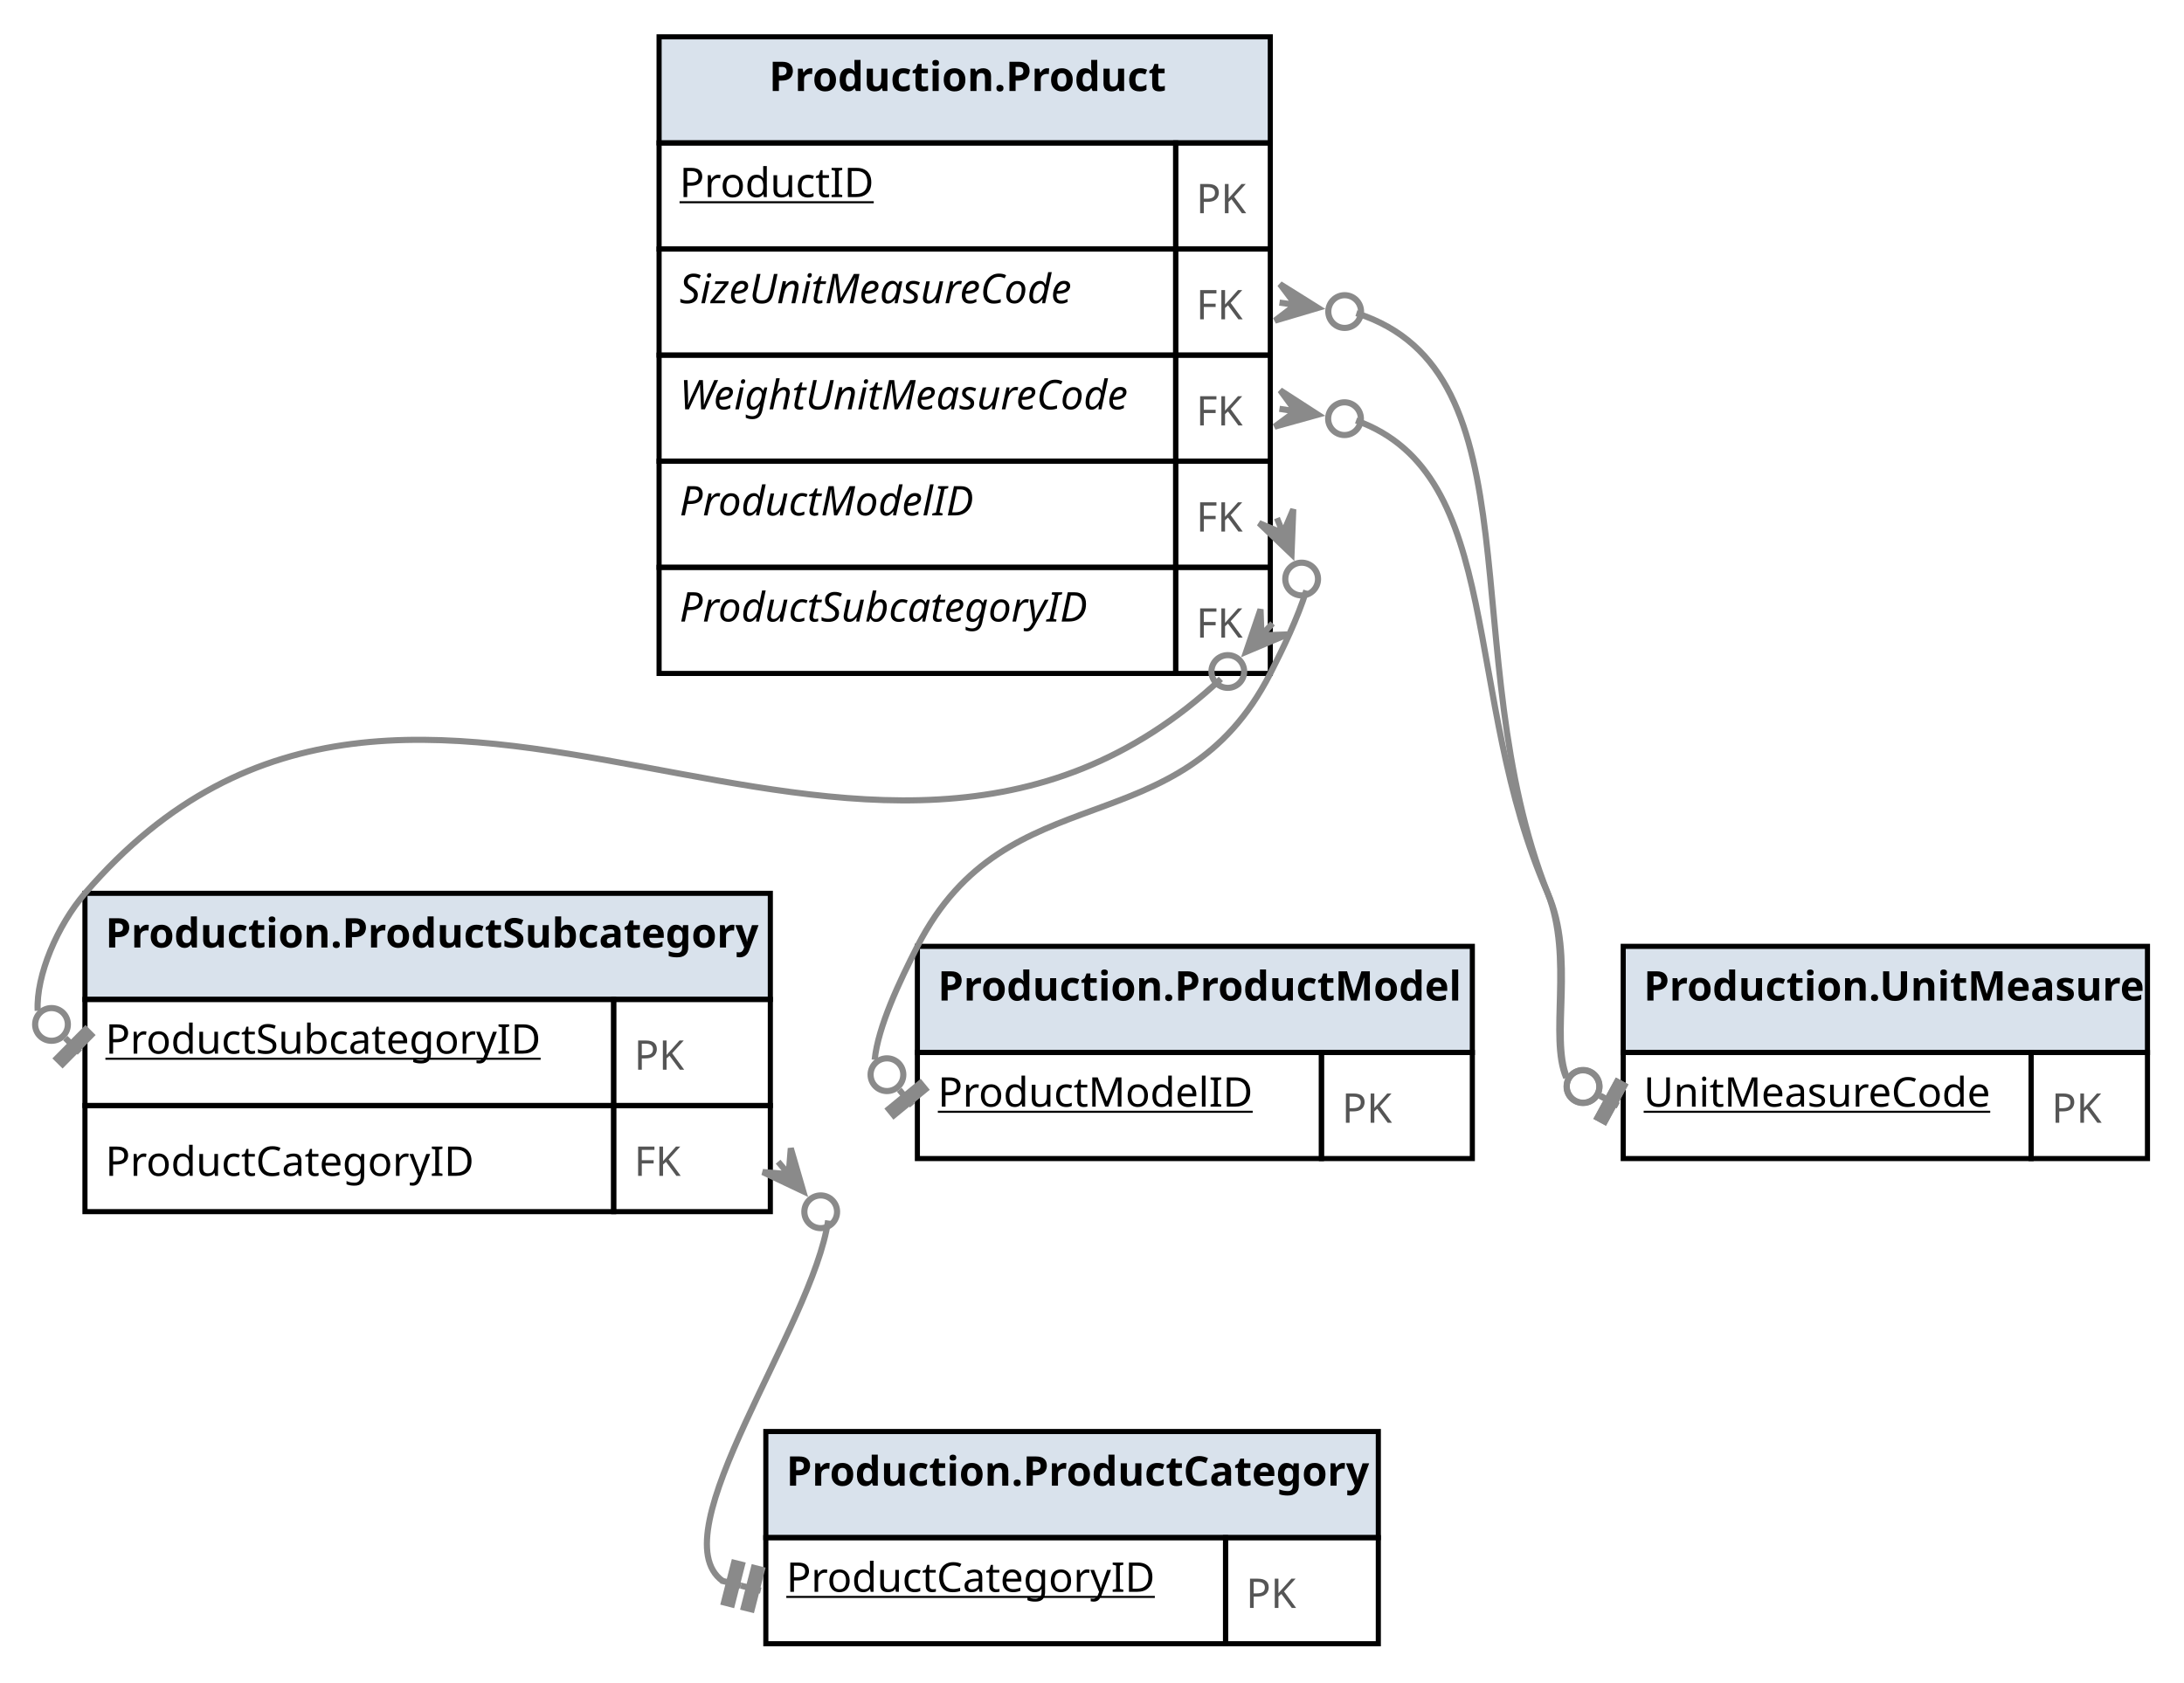
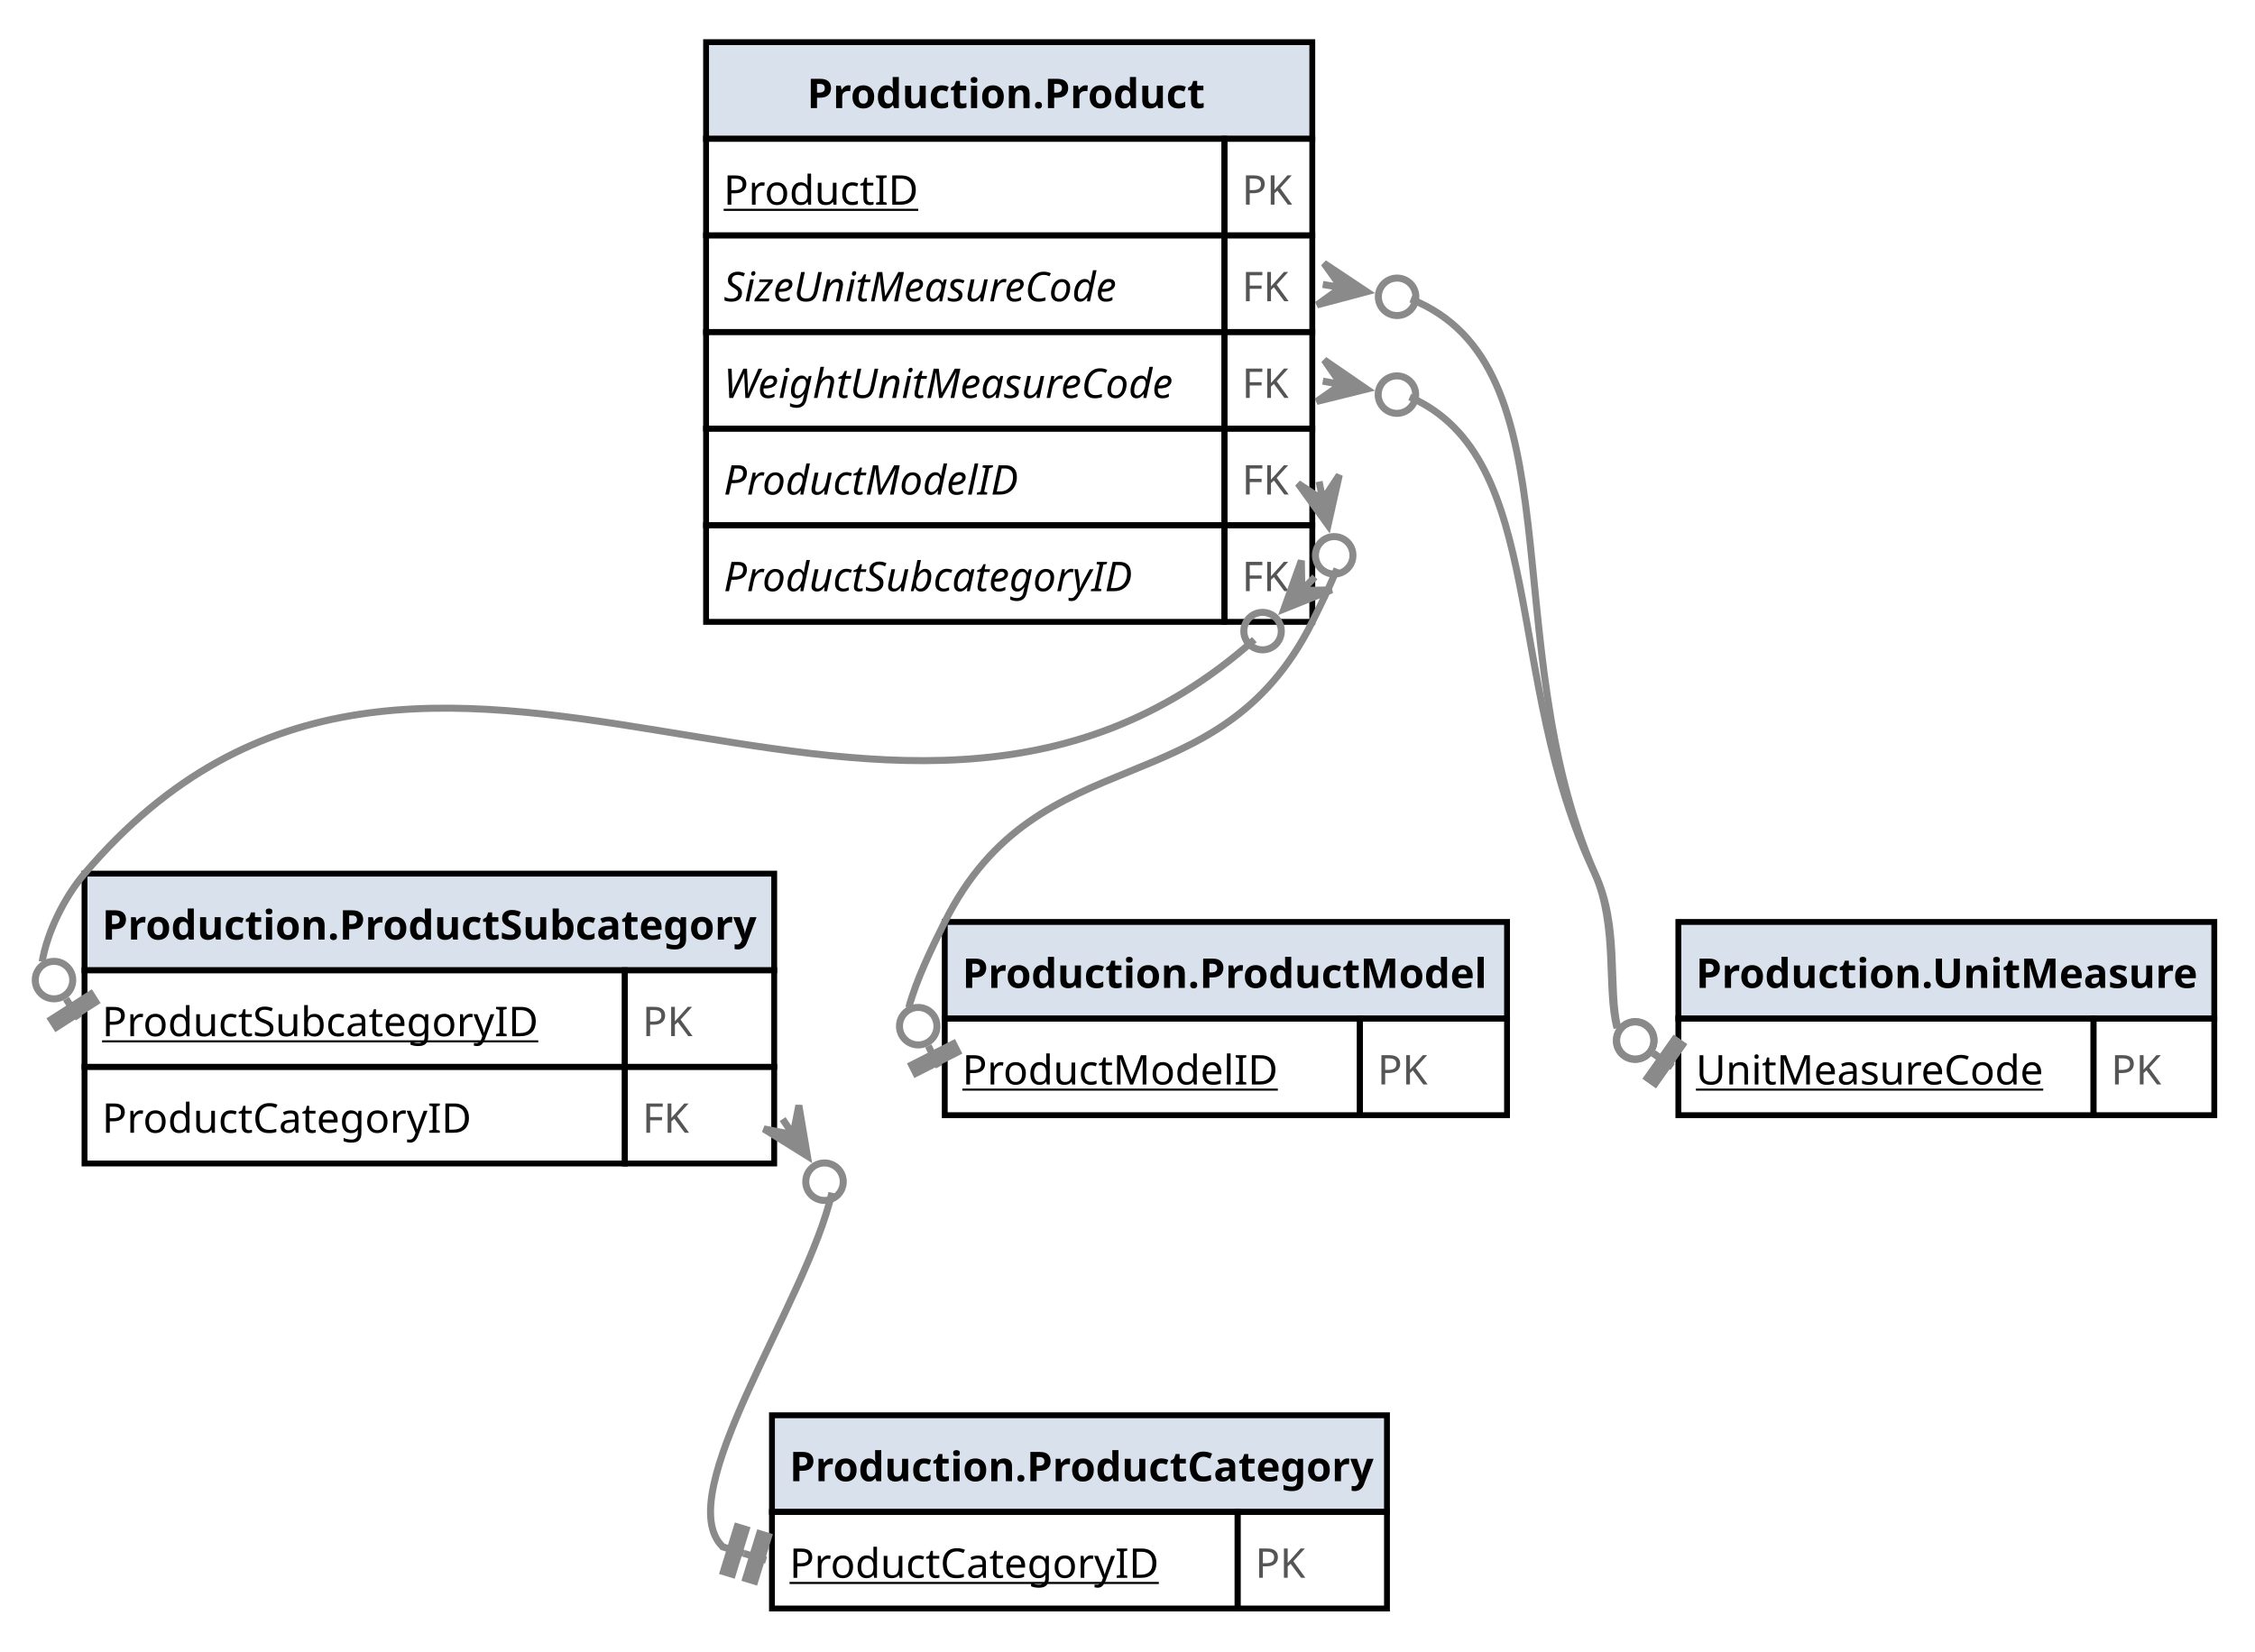
- <svg xmlns="http://www.w3.org/2000/svg" width="427pt" height="329pt" viewBox="0.00 0.00 427.00 329.00">
-   <g id="graph0" class="graph" transform="scale(1 1) rotate(0) translate(7.2 321.45)">
+ <svg xmlns="http://www.w3.org/2000/svg" width="385pt" height="282pt" viewBox="0.00 0.00 385.00 282.00">
+   <g id="graph0" class="graph" transform="scale(1 1) rotate(0) translate(7.2 274.7)">
    <g id="node1" class="node">
-       <polygon fill="#d9e2ec" stroke="none" points="121.66,-293.5 121.66,-314.25 241.16,-314.25 241.16,-293.5 121.66,-293.5" />
-       <polygon fill="none" stroke="#000000" points="121.66,-293.5 121.66,-314.25 241.16,-314.25 241.16,-293.5 121.66,-293.5" />
-       <text xml:space="preserve" text-anchor="start" x="143.16" y="-303.65" font-family="Noto Sans KR" font-weight="bold" font-size="8.00" fill="#000000">Production.Product</text>
-       <polygon fill="none" stroke="#000000" points="121.66,-272.75 121.66,-293.5 222.66,-293.5 222.66,-272.75 121.66,-272.75" />
-       <text xml:space="preserve" text-anchor="start" x="125.66" y="-282.9" font-family="Noto Sans KR" text-decoration="underline" font-size="8.00">ProductID</text>
-       <polygon fill="none" stroke="#000000" points="222.66,-272.75 222.66,-293.5 241.16,-293.5 241.16,-272.75 222.66,-272.75" />
-       <text xml:space="preserve" text-anchor="start" x="226.66" y="-279.75" font-family="Noto Sans KR" font-size="8.00" fill="#555555">PK</text>
-       <polygon fill="none" stroke="#000000" points="121.66,-252 121.66,-272.75 222.66,-272.75 222.66,-252 121.66,-252" />
-       <text xml:space="preserve" text-anchor="start" x="125.66" y="-262.15" font-family="Noto Sans KR" font-style="italic" font-size="8.00">SizeUnitMeasureCode</text>
-       <polygon fill="none" stroke="#000000" points="222.66,-252 222.66,-272.75 241.16,-272.75 241.16,-252 222.66,-252" />
-       <text xml:space="preserve" text-anchor="start" x="226.66" y="-259" font-family="Noto Sans KR" font-size="8.00" fill="#555555">FK</text>
-       <polygon fill="none" stroke="#000000" points="121.66,-231.25 121.66,-252 222.66,-252 222.66,-231.25 121.66,-231.25" />
-       <text xml:space="preserve" text-anchor="start" x="125.66" y="-241.4" font-family="Noto Sans KR" font-style="italic" font-size="8.00">WeightUnitMeasureCode</text>
-       <polygon fill="none" stroke="#000000" points="222.66,-231.25 222.66,-252 241.16,-252 241.16,-231.25 222.66,-231.25" />
-       <text xml:space="preserve" text-anchor="start" x="226.66" y="-238.25" font-family="Noto Sans KR" font-size="8.00" fill="#555555">FK</text>
-       <polygon fill="none" stroke="#000000" points="121.66,-210.5 121.66,-231.25 222.66,-231.25 222.66,-210.5 121.66,-210.5" />
-       <text xml:space="preserve" text-anchor="start" x="125.66" y="-220.65" font-family="Noto Sans KR" font-style="italic" font-size="8.00">ProductModelID</text>
-       <polygon fill="none" stroke="#000000" points="222.66,-210.5 222.66,-231.25 241.16,-231.25 241.16,-210.5 222.66,-210.5" />
-       <text xml:space="preserve" text-anchor="start" x="226.66" y="-217.5" font-family="Noto Sans KR" font-size="8.00" fill="#555555">FK</text>
-       <polygon fill="none" stroke="#000000" points="121.66,-189.75 121.66,-210.5 222.66,-210.5 222.66,-189.75 121.66,-189.75" />
-       <text xml:space="preserve" text-anchor="start" x="125.66" y="-199.9" font-family="Noto Sans KR" font-style="italic" font-size="8.00">ProductSubcategoryID</text>
-       <polygon fill="none" stroke="#000000" points="222.66,-189.75 222.66,-210.5 241.16,-210.5 241.16,-189.75 222.66,-189.75" />
-       <text xml:space="preserve" text-anchor="start" x="226.66" y="-196.75" font-family="Noto Sans KR" font-size="8.00" fill="#555555">FK</text>
+       <polygon fill="#d9e2ec" stroke="none" points="113.35,-251 113.35,-267.5 216.85,-267.5 216.85,-251 113.35,-251" />
+       <polygon fill="none" stroke="#000000" points="113.35,-251 113.35,-267.5 216.85,-267.5 216.85,-251 113.35,-251" />
+       <text xml:space="preserve" text-anchor="start" x="130.6" y="-256.24" font-family="Noto Sans KR" font-weight="bold" font-size="7.00" fill="#000000">Production.Product</text>
+       <polygon fill="none" stroke="#000000" points="113.35,-234.5 113.35,-251 201.85,-251 201.85,-234.5 113.35,-234.5" />
+       <text xml:space="preserve" text-anchor="start" x="116.35" y="-239.74" font-family="Noto Sans KR" text-decoration="underline" font-size="7.00">ProductID</text>
+       <polygon fill="none" stroke="#000000" points="201.85,-234.5 201.85,-251 216.85,-251 216.85,-234.5 201.85,-234.5" />
+       <text xml:space="preserve" text-anchor="start" x="204.85" y="-239.75" font-family="Noto Sans KR" font-size="7.00" fill="#555555">PK</text>
+       <polygon fill="none" stroke="#000000" points="113.35,-218 113.35,-234.5 201.85,-234.5 201.85,-218 113.35,-218" />
+       <text xml:space="preserve" text-anchor="start" x="116.35" y="-223.24" font-family="Noto Sans KR" font-style="italic" font-size="7.00">SizeUnitMeasureCode</text>
+       <polygon fill="none" stroke="#000000" points="201.85,-218 201.85,-234.5 216.85,-234.5 216.85,-218 201.85,-218" />
+       <text xml:space="preserve" text-anchor="start" x="204.85" y="-223.25" font-family="Noto Sans KR" font-size="7.00" fill="#555555">FK</text>
+       <polygon fill="none" stroke="#000000" points="113.35,-201.5 113.35,-218 201.85,-218 201.85,-201.5 113.35,-201.5" />
+       <text xml:space="preserve" text-anchor="start" x="116.35" y="-206.74" font-family="Noto Sans KR" font-style="italic" font-size="7.00">WeightUnitMeasureCode</text>
+       <polygon fill="none" stroke="#000000" points="201.85,-201.5 201.85,-218 216.85,-218 216.85,-201.5 201.85,-201.5" />
+       <text xml:space="preserve" text-anchor="start" x="204.85" y="-206.75" font-family="Noto Sans KR" font-size="7.00" fill="#555555">FK</text>
+       <polygon fill="none" stroke="#000000" points="113.35,-185 113.35,-201.5 201.85,-201.5 201.85,-185 113.35,-185" />
+       <text xml:space="preserve" text-anchor="start" x="116.35" y="-190.24" font-family="Noto Sans KR" font-style="italic" font-size="7.00">ProductModelID</text>
+       <polygon fill="none" stroke="#000000" points="201.85,-185 201.85,-201.5 216.85,-201.5 216.85,-185 201.85,-185" />
+       <text xml:space="preserve" text-anchor="start" x="204.85" y="-190.25" font-family="Noto Sans KR" font-size="7.00" fill="#555555">FK</text>
+       <polygon fill="none" stroke="#000000" points="113.35,-168.5 113.35,-185 201.85,-185 201.85,-168.5 113.35,-168.5" />
+       <text xml:space="preserve" text-anchor="start" x="116.35" y="-173.74" font-family="Noto Sans KR" font-style="italic" font-size="7.00">ProductSubcategoryID</text>
+       <polygon fill="none" stroke="#000000" points="201.85,-168.5 201.85,-185 216.85,-185 216.85,-168.5 201.85,-168.5" />
+       <text xml:space="preserve" text-anchor="start" x="204.85" y="-173.75" font-family="Noto Sans KR" font-size="7.00" fill="#555555">FK</text>
    </g>
    <g id="node2" class="node">
-       <polygon fill="#d9e2ec" stroke="none" points="9.41,-126 9.41,-146.75 143.41,-146.75 143.41,-126 9.41,-126" />
-       <polygon fill="none" stroke="#000000" points="9.41,-126 9.41,-146.75 143.41,-146.75 143.41,-126 9.41,-126" />
-       <text xml:space="preserve" text-anchor="start" x="13.41" y="-136.15" font-family="Noto Sans KR" font-weight="bold" font-size="8.00" fill="#000000">Production.ProductSubcategory</text>
-       <polygon fill="none" stroke="#000000" points="9.41,-105.25 9.41,-126 112.78,-126 112.78,-105.25 9.41,-105.25" />
-       <text xml:space="preserve" text-anchor="start" x="13.41" y="-115.4" font-family="Noto Sans KR" text-decoration="underline" font-size="8.00">ProductSubcategoryID</text>
-       <polygon fill="none" stroke="#000000" points="112.78,-105.25 112.78,-126 143.41,-126 143.41,-105.25 112.78,-105.25" />
-       <text xml:space="preserve" text-anchor="start" x="116.78" y="-112.25" font-family="Noto Sans KR" font-size="8.00" fill="#555555">PK</text>
-       <polygon fill="none" stroke="#000000" points="9.41,-84.5 9.41,-105.25 112.78,-105.25 112.78,-84.5 9.41,-84.5" />
-       <text xml:space="preserve" text-anchor="start" x="13.41" y="-91.5" font-family="Noto Sans KR" font-size="8.00">ProductCategoryID</text>
-       <polygon fill="none" stroke="#000000" points="112.78,-84.5 112.78,-105.25 143.41,-105.25 143.41,-84.5 112.78,-84.5" />
-       <text xml:space="preserve" text-anchor="start" x="116.78" y="-91.5" font-family="Noto Sans KR" font-size="8.00" fill="#555555">FK</text>
+       <polygon fill="#d9e2ec" stroke="none" points="7.23,-109 7.23,-125.5 124.98,-125.5 124.98,-109 7.23,-109" />
+       <polygon fill="none" stroke="#000000" points="7.23,-109 7.23,-125.5 124.98,-125.5 124.98,-109 7.23,-109" />
+       <text xml:space="preserve" text-anchor="start" x="10.23" y="-114.24" font-family="Noto Sans KR" font-weight="bold" font-size="7.00" fill="#000000">Production.ProductSubcategory</text>
+       <polygon fill="none" stroke="#000000" points="7.23,-92.5 7.23,-109 99.48,-109 99.48,-92.5 7.23,-92.5" />
+       <text xml:space="preserve" text-anchor="start" x="10.23" y="-97.74" font-family="Noto Sans KR" text-decoration="underline" font-size="7.00">ProductSubcategoryID</text>
+       <polygon fill="none" stroke="#000000" points="99.48,-92.5 99.48,-109 124.98,-109 124.98,-92.5 99.48,-92.5" />
+       <text xml:space="preserve" text-anchor="start" x="102.48" y="-97.75" font-family="Noto Sans KR" font-size="7.00" fill="#555555">PK</text>
+       <polygon fill="none" stroke="#000000" points="7.23,-76 7.23,-92.5 99.48,-92.5 99.48,-76 7.23,-76" />
+       <text xml:space="preserve" text-anchor="start" x="10.23" y="-81.25" font-family="Noto Sans KR" font-size="7.00">ProductCategoryID</text>
+       <polygon fill="none" stroke="#000000" points="99.48,-76 99.48,-92.5 124.98,-92.5 124.98,-76 99.48,-76" />
+       <text xml:space="preserve" text-anchor="start" x="102.48" y="-81.25" font-family="Noto Sans KR" font-size="7.00" fill="#555555">FK</text>
    </g>
    <g id="edge4" class="edge">
-       <path fill="none" stroke="#8a8a8a" stroke-width="1.2" d="M231.5,-188.68C161.39,-123.15 74.34,-222.33 9.41,-146.75 4.05,-140.52 -0.17,-130.71 0.17,-123.78" />
-       <polygon fill="#8a8a8a" stroke="#8a8a8a" stroke-width="1.2" points="236.43,-193.98 239.25,-202.29 239.43,-197.2 241.61,-199.54 241.61,-199.54 241.61,-199.54 239.43,-197.2 244.52,-197.38 236.43,-193.98" />
-       <ellipse fill="none" stroke="#8a8a8a" stroke-width="1.2" cx="232.85" cy="-190.13" rx="3.2" ry="3.2" />
-       <polygon fill="#8a8a8a" stroke="#8a8a8a" stroke-width="1.2" points="5.03,-113.34 10.65,-119.03 9.52,-120.16 3.89,-114.47 5.03,-113.34" />
-       <polyline fill="none" stroke="#8a8a8a" stroke-width="1.2" points="8.41,-115.62 5.57,-118.44" />
-       <ellipse fill="none" stroke="#8a8a8a" stroke-width="1.2" cx="2.87" cy="-121.11" rx="3.2" ry="3.2" />
+       <path fill="none" stroke="#8a8a8a" stroke-width="1.2" d="M206.96,-165.46C143.33,-108.92 65.45,-194.01 7.23,-125.5 3.77,-121.44 0.85,-115.5 0,-110.46" />
+       <polygon fill="#8a8a8a" stroke="#8a8a8a" stroke-width="1.2" points="212.02,-170.7 214.98,-178.96 215.07,-173.87 217.29,-176.17 217.29,-176.17 217.29,-176.17 215.07,-173.87 220.16,-173.96 212.02,-170.7" />
+       <ellipse fill="none" stroke="#8a8a8a" stroke-width="1.2" cx="208.36" cy="-166.92" rx="3.2" ry="3.2" />
+       <polygon fill="#8a8a8a" stroke="#8a8a8a" stroke-width="1.2" points="2.43,-99.26 9.16,-103.58 8.3,-104.93 1.56,-100.61 2.43,-99.26" />
+       <polyline fill="none" stroke="#8a8a8a" stroke-width="1.2" points="6.23,-100.75 4.07,-104.12" />
+       <ellipse fill="none" stroke="#8a8a8a" stroke-width="1.2" cx="2.02" cy="-107.32" rx="3.2" ry="3.2" />
    </g>
    <g id="node4" class="node">
-       <polygon fill="#d9e2ec" stroke="none" points="172.16,-115.62 172.16,-136.38 280.66,-136.38 280.66,-115.62 172.16,-115.62" />
-       <polygon fill="none" stroke="#000000" points="172.16,-115.62 172.16,-136.38 280.66,-136.38 280.66,-115.62 172.16,-115.62" />
-       <text xml:space="preserve" text-anchor="start" x="176.16" y="-125.78" font-family="Noto Sans KR" font-weight="bold" font-size="8.00" fill="#000000">Production.ProductModel</text>
-       <polygon fill="none" stroke="#000000" points="172.16,-94.88 172.16,-115.62 251.16,-115.62 251.16,-94.88 172.16,-94.88" />
-       <text xml:space="preserve" text-anchor="start" x="176.16" y="-105.03" font-family="Noto Sans KR" text-decoration="underline" font-size="8.00">ProductModelID</text>
-       <polygon fill="none" stroke="#000000" points="251.16,-94.88 251.16,-115.62 280.66,-115.62 280.66,-94.88 251.16,-94.88" />
-       <text xml:space="preserve" text-anchor="start" x="255.16" y="-101.88" font-family="Noto Sans KR" font-size="8.00" fill="#555555">PK</text>
+       <polygon fill="#d9e2ec" stroke="none" points="154.1,-100.75 154.1,-117.25 250.1,-117.25 250.1,-100.75 154.1,-100.75" />
+       <polygon fill="none" stroke="#000000" points="154.1,-100.75 154.1,-117.25 250.1,-117.25 250.1,-100.75 154.1,-100.75" />
+       <text xml:space="preserve" text-anchor="start" x="157.1" y="-105.99" font-family="Noto Sans KR" font-weight="bold" font-size="7.00" fill="#000000">Production.ProductModel</text>
+       <polygon fill="none" stroke="#000000" points="154.1,-84.25 154.1,-100.75 224.98,-100.75 224.98,-84.25 154.1,-84.25" />
+       <text xml:space="preserve" text-anchor="start" x="157.1" y="-89.49" font-family="Noto Sans KR" text-decoration="underline" font-size="7.00">ProductModelID</text>
+       <polygon fill="none" stroke="#000000" points="224.98,-84.25 224.98,-100.75 250.1,-100.75 250.1,-84.25 224.98,-84.25" />
+       <text xml:space="preserve" text-anchor="start" x="227.98" y="-89.5" font-family="Noto Sans KR" font-size="7.00" fill="#555555">PK</text>
    </g>
    <g id="edge3" class="edge">
-       <path fill="none" stroke="#8a8a8a" stroke-width="1.2" d="M248.2,-205.97C246.53,-200.6 243.67,-194.66 241.16,-189.75 223.52,-155.22 189.8,-170.9 172.16,-136.38 168.67,-129.54 164.48,-120.71 163.81,-114.2" />
-       <polygon fill="#8a8a8a" stroke="#8a8a8a" stroke-width="1.2" points="245.31,-213.09 238.97,-219.15 243.66,-217.17 242.46,-220.13 242.46,-220.13 242.46,-220.13 243.66,-217.17 245.65,-221.85 245.31,-213.09" />
-       <ellipse fill="none" stroke="#8a8a8a" stroke-width="1.2" cx="247.29" cy="-208.21" rx="3.2" ry="3.2" />
-       <polygon fill="#8a8a8a" stroke="#8a8a8a" stroke-width="1.2" points="167.56,-103.33 173.74,-108.41 172.73,-109.64 166.55,-104.57 167.56,-103.33" />
-       <polyline fill="none" stroke="#8a8a8a" stroke-width="1.2" points="171.16,-105.25 168.62,-108.34" />
-       <ellipse fill="none" stroke="#8a8a8a" stroke-width="1.2" cx="166.21" cy="-111.28" rx="3.2" ry="3.2" />
+       <path fill="none" stroke="#8a8a8a" stroke-width="1.2" d="M221.07,-177.57C219.79,-174.44 218.23,-171.27 216.85,-168.5 200.76,-136.29 170.19,-149.46 154.1,-117.25 151.87,-112.79 149.2,-107.29 147.96,-102.61" />
+       <polygon fill="#8a8a8a" stroke="#8a8a8a" stroke-width="1.2" points="219.54,-185.02 214.41,-192.13 218.65,-189.33 218.01,-192.46 218.01,-192.46 218.01,-192.46 218.65,-189.33 221.46,-193.58 219.54,-185.02" />
+       <ellipse fill="none" stroke="#8a8a8a" stroke-width="1.2" cx="220.59" cy="-179.86" rx="3.2" ry="3.2" />
+       <polygon fill="#8a8a8a" stroke="#8a8a8a" stroke-width="1.2" points="149.17,-91.4 156.3,-95.03 155.58,-96.45 148.45,-92.83 149.17,-91.4" />
+       <polyline fill="none" stroke="#8a8a8a" stroke-width="1.2" points="153.1,-92.5 151.29,-96.07" />
+       <ellipse fill="none" stroke="#8a8a8a" stroke-width="1.2" cx="149.57" cy="-99.45" rx="3.2" ry="3.2" />
    </g>
    <g id="node5" class="node">
-       <polygon fill="#d9e2ec" stroke="none" points="310.16,-115.62 310.16,-136.38 412.66,-136.38 412.66,-115.62 310.16,-115.62" />
-       <polygon fill="none" stroke="#000000" points="310.16,-115.62 310.16,-136.38 412.66,-136.38 412.66,-115.62 310.16,-115.62" />
-       <text xml:space="preserve" text-anchor="start" x="314.16" y="-125.78" font-family="Noto Sans KR" font-weight="bold" font-size="8.00" fill="#000000">Production.UnitMeasure</text>
-       <polygon fill="none" stroke="#000000" points="310.16,-94.88 310.16,-115.62 389.91,-115.62 389.91,-94.88 310.16,-94.88" />
-       <text xml:space="preserve" text-anchor="start" x="314.16" y="-105.03" font-family="Noto Sans KR" text-decoration="underline" font-size="8.00">UnitMeasureCode</text>
-       <polygon fill="none" stroke="#000000" points="389.91,-94.88 389.91,-115.62 412.66,-115.62 412.66,-94.88 389.91,-94.88" />
-       <text xml:space="preserve" text-anchor="start" x="393.91" y="-101.88" font-family="Noto Sans KR" font-size="8.00" fill="#555555">PK</text>
+       <polygon fill="#d9e2ec" stroke="none" points="279.35,-100.75 279.35,-117.25 370.85,-117.25 370.85,-100.75 279.35,-100.75" />
+       <polygon fill="none" stroke="#000000" points="279.35,-100.75 279.35,-117.25 370.85,-117.25 370.85,-100.75 279.35,-100.75" />
+       <text xml:space="preserve" text-anchor="start" x="282.35" y="-105.99" font-family="Noto Sans KR" font-weight="bold" font-size="7.00" fill="#000000">Production.UnitMeasure</text>
+       <polygon fill="none" stroke="#000000" points="279.35,-84.25 279.35,-100.75 350.23,-100.75 350.23,-84.25 279.35,-84.25" />
+       <text xml:space="preserve" text-anchor="start" x="282.35" y="-89.49" font-family="Noto Sans KR" text-decoration="underline" font-size="7.00">UnitMeasureCode</text>
+       <polygon fill="none" stroke="#000000" points="350.23,-84.25 350.23,-100.75 370.85,-100.75 370.85,-84.25 350.23,-84.25" />
+       <text xml:space="preserve" text-anchor="start" x="353.23" y="-89.5" font-family="Noto Sans KR" font-size="7.00" fill="#555555">PK</text>
    </g>
    <g id="edge1" class="edge">
-       <path fill="none" stroke="#8a8a8a" stroke-width="1.2" d="M257.99,-260.21C294,-248.72 276.92,-193.62 295.41,-146.75 300.42,-134.04 295.58,-118.69 299.01,-110.69" />
-       <polygon fill="#8a8a8a" stroke="#8a8a8a" stroke-width="1.2" points="250.48,-261.24 242.07,-258.75 246.12,-261.83 242.96,-262.27 242.96,-262.27 242.96,-262.27 246.12,-261.83 243.05,-265.89 250.48,-261.24" />
-       <ellipse fill="none" stroke="#8a8a8a" stroke-width="1.2" cx="255.7" cy="-260.52" rx="3.2" ry="3.2" />
-       <polygon fill="#8a8a8a" stroke="#8a8a8a" stroke-width="1.2" points="306.56,-102.1 310.35,-109.15 308.94,-109.91 305.15,-102.86 306.56,-102.1" />
-       <polyline fill="none" stroke="#8a8a8a" stroke-width="1.2" points="309.16,-105.25 305.63,-107.14" />
-       <ellipse fill="none" stroke="#8a8a8a" stroke-width="1.2" cx="302.29" cy="-108.94" rx="3.2" ry="3.2" />
+       <path fill="none" stroke="#8a8a8a" stroke-width="1.2" d="M233.66,-223.63C262.35,-212.14 247.92,-165.01 265.1,-125.5 269.04,-116.44 267.06,-105.82 268.88,-99.12" />
+       <polygon fill="#8a8a8a" stroke="#8a8a8a" stroke-width="1.2" points="226.14,-224.88 217.66,-222.63 221.8,-225.6 218.64,-226.12 218.64,-226.12 218.64,-226.12 221.8,-225.6 218.84,-229.74 226.14,-224.88" />
+       <ellipse fill="none" stroke="#8a8a8a" stroke-width="1.2" cx="231.33" cy="-224.01" rx="3.2" ry="3.2" />
+       <polygon fill="#8a8a8a" stroke="#8a8a8a" stroke-width="1.2" points="275.4,-89.68 279.99,-96.24 278.67,-97.15 274.09,-90.6 275.4,-89.68" />
+       <polyline fill="none" stroke="#8a8a8a" stroke-width="1.2" points="278.35,-92.5 275.07,-94.79" />
+       <ellipse fill="none" stroke="#8a8a8a" stroke-width="1.2" cx="271.96" cy="-96.97" rx="3.2" ry="3.2" />
    </g>
    <g id="edge2" class="edge">
-       <path fill="none" stroke="#8a8a8a" stroke-width="1.2" d="M257.93,-239.22C287.31,-228.68 278.4,-185.28 295.41,-146.75 300.93,-134.25 295.88,-118.81 299.15,-110.75" />
-       <polygon fill="#8a8a8a" stroke="#8a8a8a" stroke-width="1.2" points="250.47,-240.36 242.01,-238.01 246.11,-241.02 242.95,-241.5 242.95,-241.5 242.95,-241.5 246.11,-241.02 243.1,-245.12 250.47,-240.36" />
-       <ellipse fill="none" stroke="#8a8a8a" stroke-width="1.2" cx="255.67" cy="-239.57" rx="3.2" ry="3.2" />
-       <polygon fill="#8a8a8a" stroke="#8a8a8a" stroke-width="1.2" points="306.53,-102.13 310.38,-109.14 308.98,-109.91 305.13,-102.9 306.53,-102.13" />
-       <polyline fill="none" stroke="#8a8a8a" stroke-width="1.2" points="309.16,-105.25 305.65,-107.17" />
-       <ellipse fill="none" stroke="#8a8a8a" stroke-width="1.2" cx="302.32" cy="-109" rx="3.2" ry="3.2" />
+       <path fill="none" stroke="#8a8a8a" stroke-width="1.2" d="M233.49,-206.91C257.28,-196.38 249.32,-158.48 265.1,-125.5 269.37,-116.59 267.3,-105.93 269.01,-99.18" />
+       <polygon fill="#8a8a8a" stroke="#8a8a8a" stroke-width="1.2" points="226.12,-208.25 217.6,-206.14 221.79,-209.04 218.64,-209.61 218.64,-209.61 218.64,-209.61 221.79,-209.04 218.89,-213.22 226.12,-208.25" />
+       <ellipse fill="none" stroke="#8a8a8a" stroke-width="1.2" cx="231.3" cy="-207.31" rx="3.2" ry="3.2" />
+       <polygon fill="#8a8a8a" stroke="#8a8a8a" stroke-width="1.2" points="275.37,-89.71 280.03,-96.22 278.73,-97.15 274.07,-90.64 275.37,-89.71" />
+       <polyline fill="none" stroke="#8a8a8a" stroke-width="1.2" points="278.35,-92.5 275.1,-94.83" />
+       <ellipse fill="none" stroke="#8a8a8a" stroke-width="1.2" cx="272.01" cy="-97.04" rx="3.2" ry="3.2" />
    </g>
    <g id="node3" class="node">
-       <polygon fill="#d9e2ec" stroke="none" points="142.53,-20.75 142.53,-41.5 262.28,-41.5 262.28,-20.75 142.53,-20.75" />
-       <polygon fill="none" stroke="#000000" points="142.53,-20.75 142.53,-41.5 262.28,-41.5 262.28,-20.75 142.53,-20.75" />
-       <text xml:space="preserve" text-anchor="start" x="146.53" y="-30.9" font-family="Noto Sans KR" font-weight="bold" font-size="8.00" fill="#000000">Production.ProductCategory</text>
-       <polygon fill="none" stroke="#000000" points="142.53,0 142.53,-20.75 232.41,-20.75 232.41,0 142.53,0" />
-       <text xml:space="preserve" text-anchor="start" x="146.53" y="-10.15" font-family="Noto Sans KR" text-decoration="underline" font-size="8.00">ProductCategoryID</text>
-       <polygon fill="none" stroke="#000000" points="232.41,0 232.41,-20.75 262.28,-20.75 262.28,0 232.41,0" />
-       <text xml:space="preserve" text-anchor="start" x="236.41" y="-7" font-family="Noto Sans KR" font-size="8.00" fill="#555555">PK</text>
+       <polygon fill="#d9e2ec" stroke="none" points="124.6,-16.5 124.6,-33 229.6,-33 229.6,-16.5 124.6,-16.5" />
+       <polygon fill="none" stroke="#000000" points="124.6,-16.5 124.6,-33 229.6,-33 229.6,-16.5 124.6,-16.5" />
+       <text xml:space="preserve" text-anchor="start" x="127.6" y="-21.74" font-family="Noto Sans KR" font-weight="bold" font-size="7.00" fill="#000000">Production.ProductCategory</text>
+       <polygon fill="none" stroke="#000000" points="124.6,0 124.6,-16.5 204.1,-16.5 204.1,0 124.6,0" />
+       <text xml:space="preserve" text-anchor="start" x="127.6" y="-5.24" font-family="Noto Sans KR" text-decoration="underline" font-size="7.00">ProductCategoryID</text>
+       <polygon fill="none" stroke="#000000" points="204.1,0 204.1,-16.5 229.6,-16.5 229.6,0 204.1,0" />
+       <text xml:space="preserve" text-anchor="start" x="207.1" y="-5.25" font-family="Noto Sans KR" font-size="7.00" fill="#555555">PK</text>
    </g>
    <g id="edge5" class="edge">
-       <path fill="none" stroke="#8a8a8a" stroke-width="1.2" d="M154.71,-82.77C151.76,-62.14 121.44,-21.51 134.07,-12.27" />
-       <polygon fill="#8a8a8a" stroke="#8a8a8a" stroke-width="1.2" points="149.85,-88.48 141.93,-92.24 147,-91.83 144.93,-94.26 144.93,-94.26 144.93,-94.26 147,-91.83 147.41,-96.9 149.85,-88.48" />
-       <ellipse fill="none" stroke="#8a8a8a" stroke-width="1.2" cx="153.26" cy="-84.47" rx="3.2" ry="3.2" />
-       <polygon fill="#8a8a8a" stroke="#8a8a8a" stroke-width="1.2" points="139.77,-6.7 141.75,-14.45 140.2,-14.84 138.22,-7.09 139.77,-6.7" />
-       <polyline fill="none" stroke="#8a8a8a" stroke-width="1.2" points="141.53,-10.38 137.66,-11.36" />
-       <polygon fill="#8a8a8a" stroke="#8a8a8a" stroke-width="1.2" points="135.9,-7.68 137.87,-15.44 136.32,-15.83 134.35,-8.08 135.9,-7.68" />
-       <polyline fill="none" stroke="#8a8a8a" stroke-width="1.2" points="137.66,-11.36 133.78,-12.35" />
+       <path fill="none" stroke="#8a8a8a" stroke-width="1.2" d="M134.83,-71.01C130.61,-52.3 107.02,-19.4 116.22,-10.51" />
+       <polygon fill="#8a8a8a" stroke="#8a8a8a" stroke-width="1.2" points="130.65,-77.27 123.21,-81.91 128.2,-80.93 126.42,-83.58 126.42,-83.58 126.42,-83.58 128.2,-80.93 129.19,-85.92 130.65,-77.27" />
+       <ellipse fill="none" stroke="#8a8a8a" stroke-width="1.2" cx="133.57" cy="-72.89" rx="3.2" ry="3.2" />
+       <polygon fill="#8a8a8a" stroke="#8a8a8a" stroke-width="1.2" points="121.66,-4.66 124.01,-12.31 122.48,-12.78 120.13,-5.13 121.66,-4.66" />
+       <polyline fill="none" stroke="#8a8a8a" stroke-width="1.2" points="123.6,-8.25 119.78,-9.42" />
+       <polygon fill="#8a8a8a" stroke="#8a8a8a" stroke-width="1.2" points="117.84,-5.83 120.19,-13.48 118.66,-13.95 116.31,-6.3 117.84,-5.83" />
+       <polyline fill="none" stroke="#8a8a8a" stroke-width="1.2" points="119.78,-9.42 115.95,-10.6" />
    </g>
  </g>
</svg>
